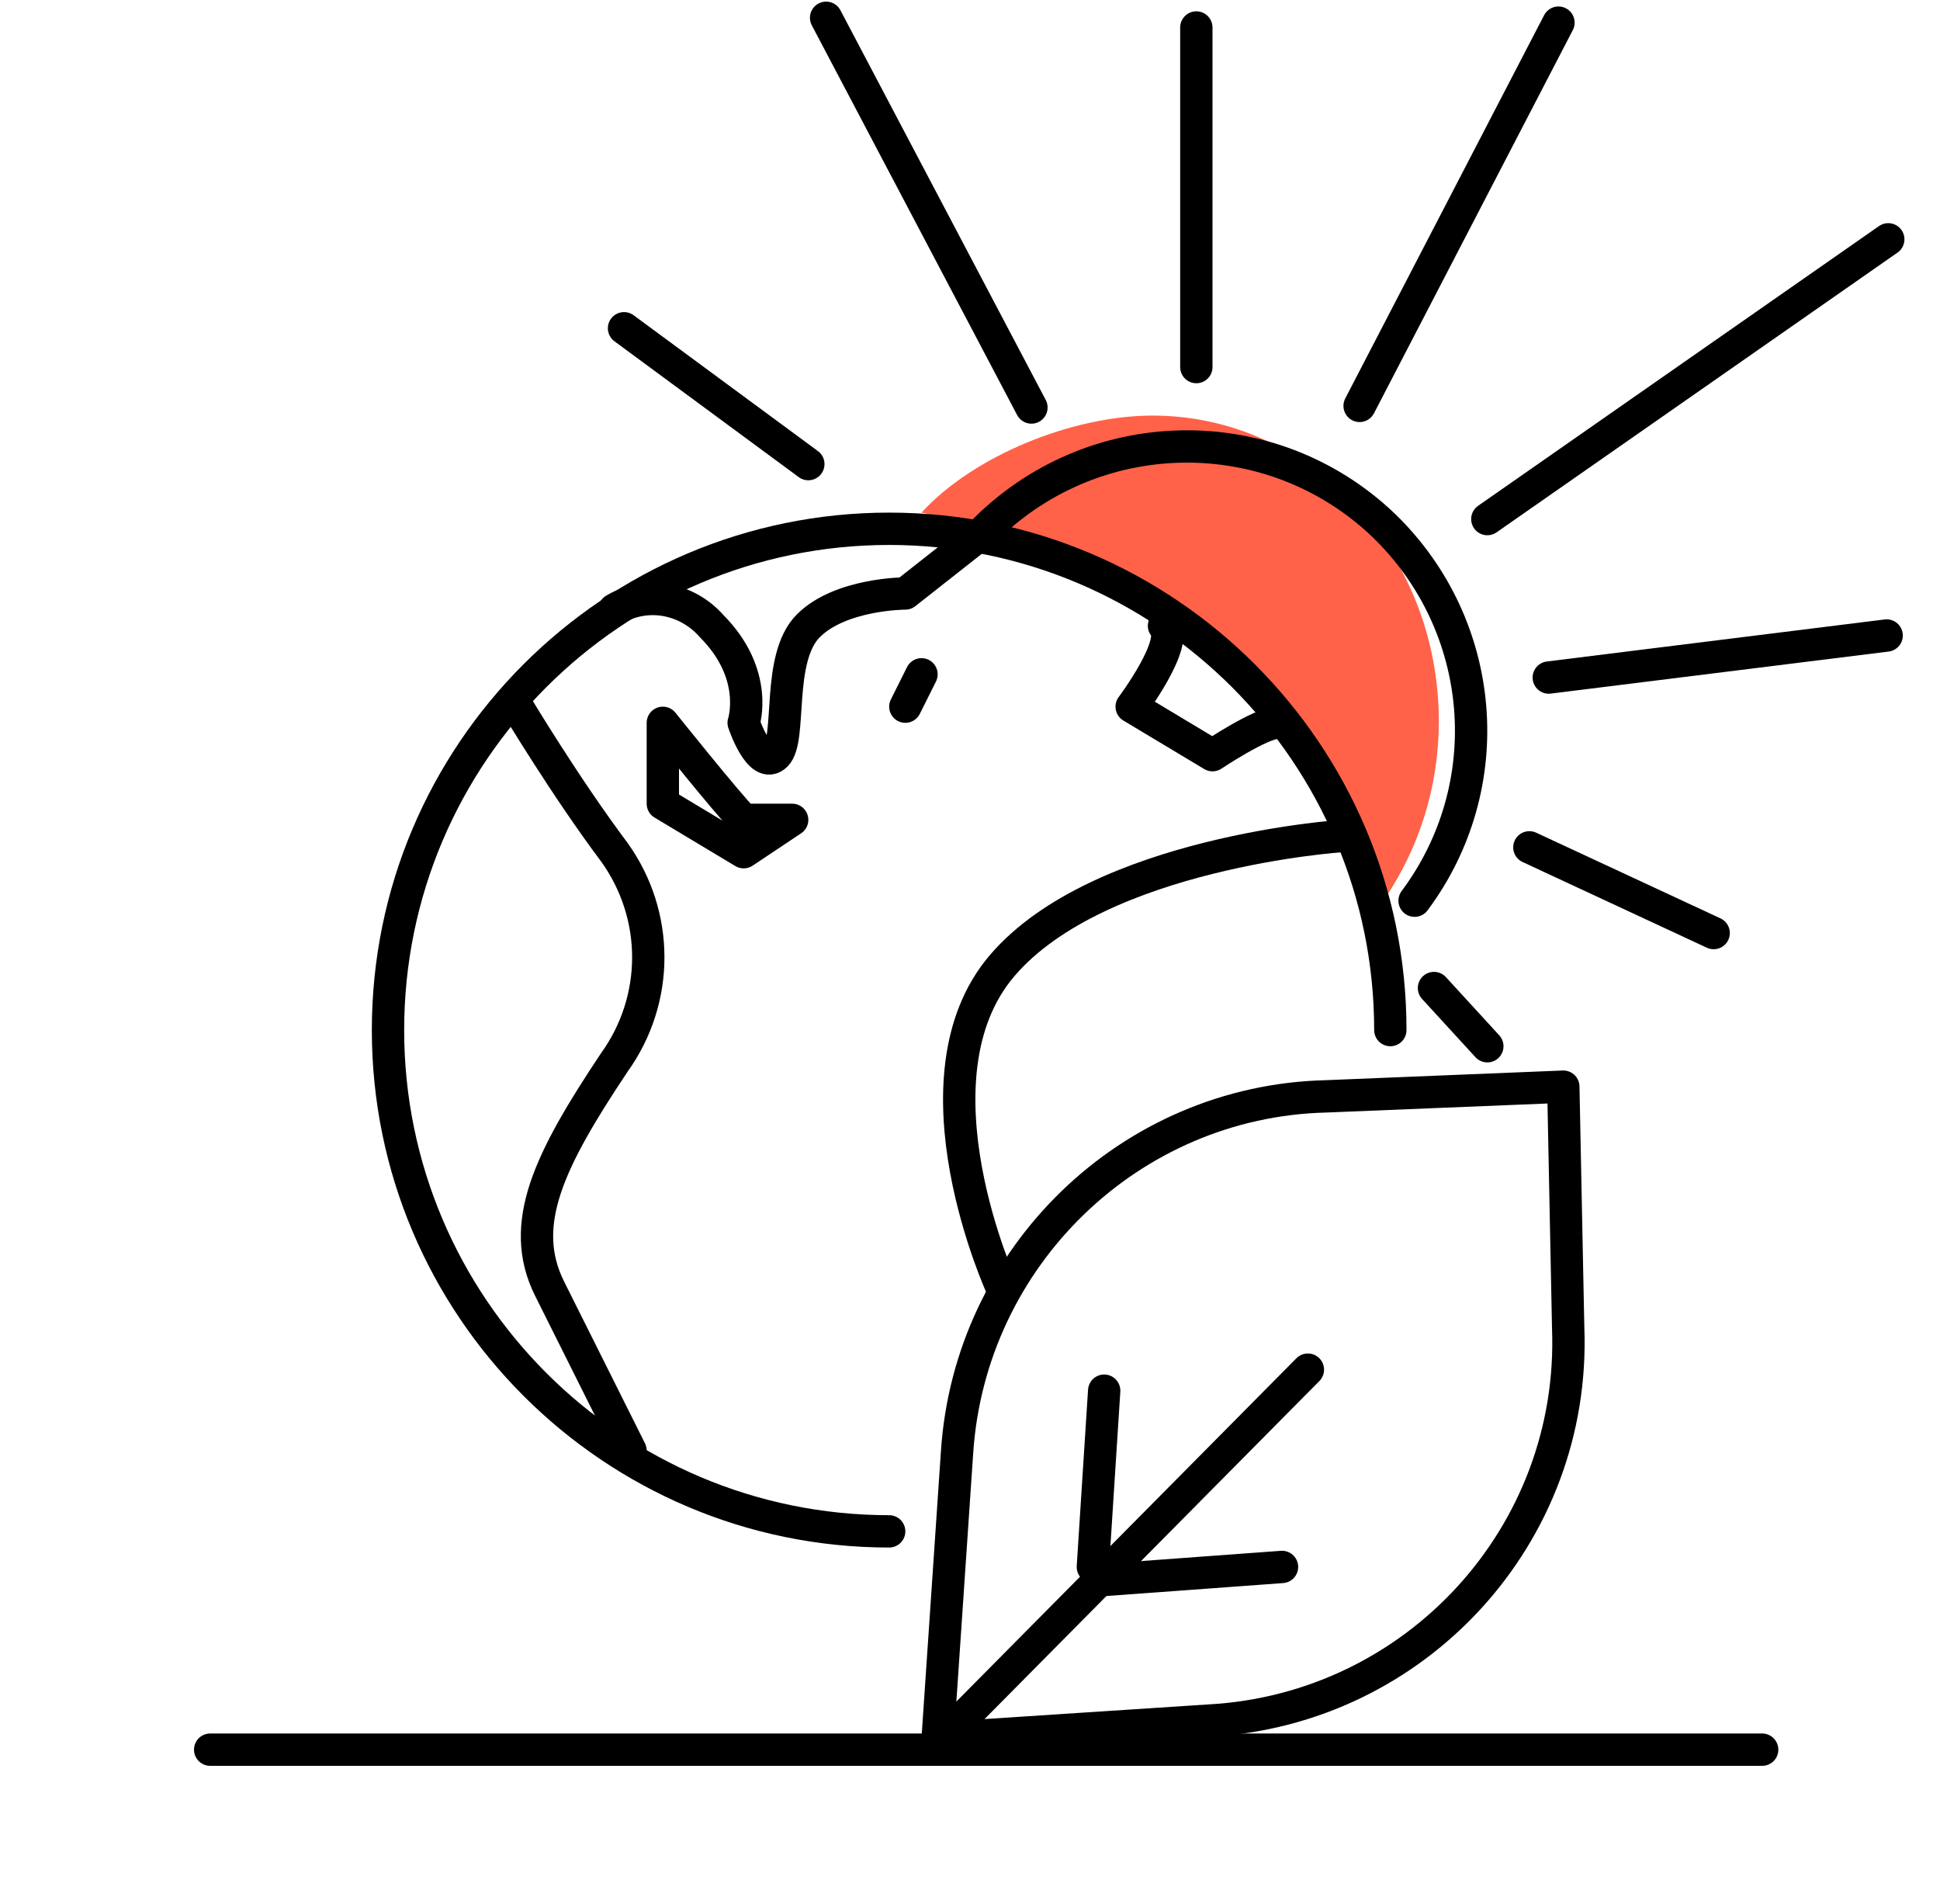
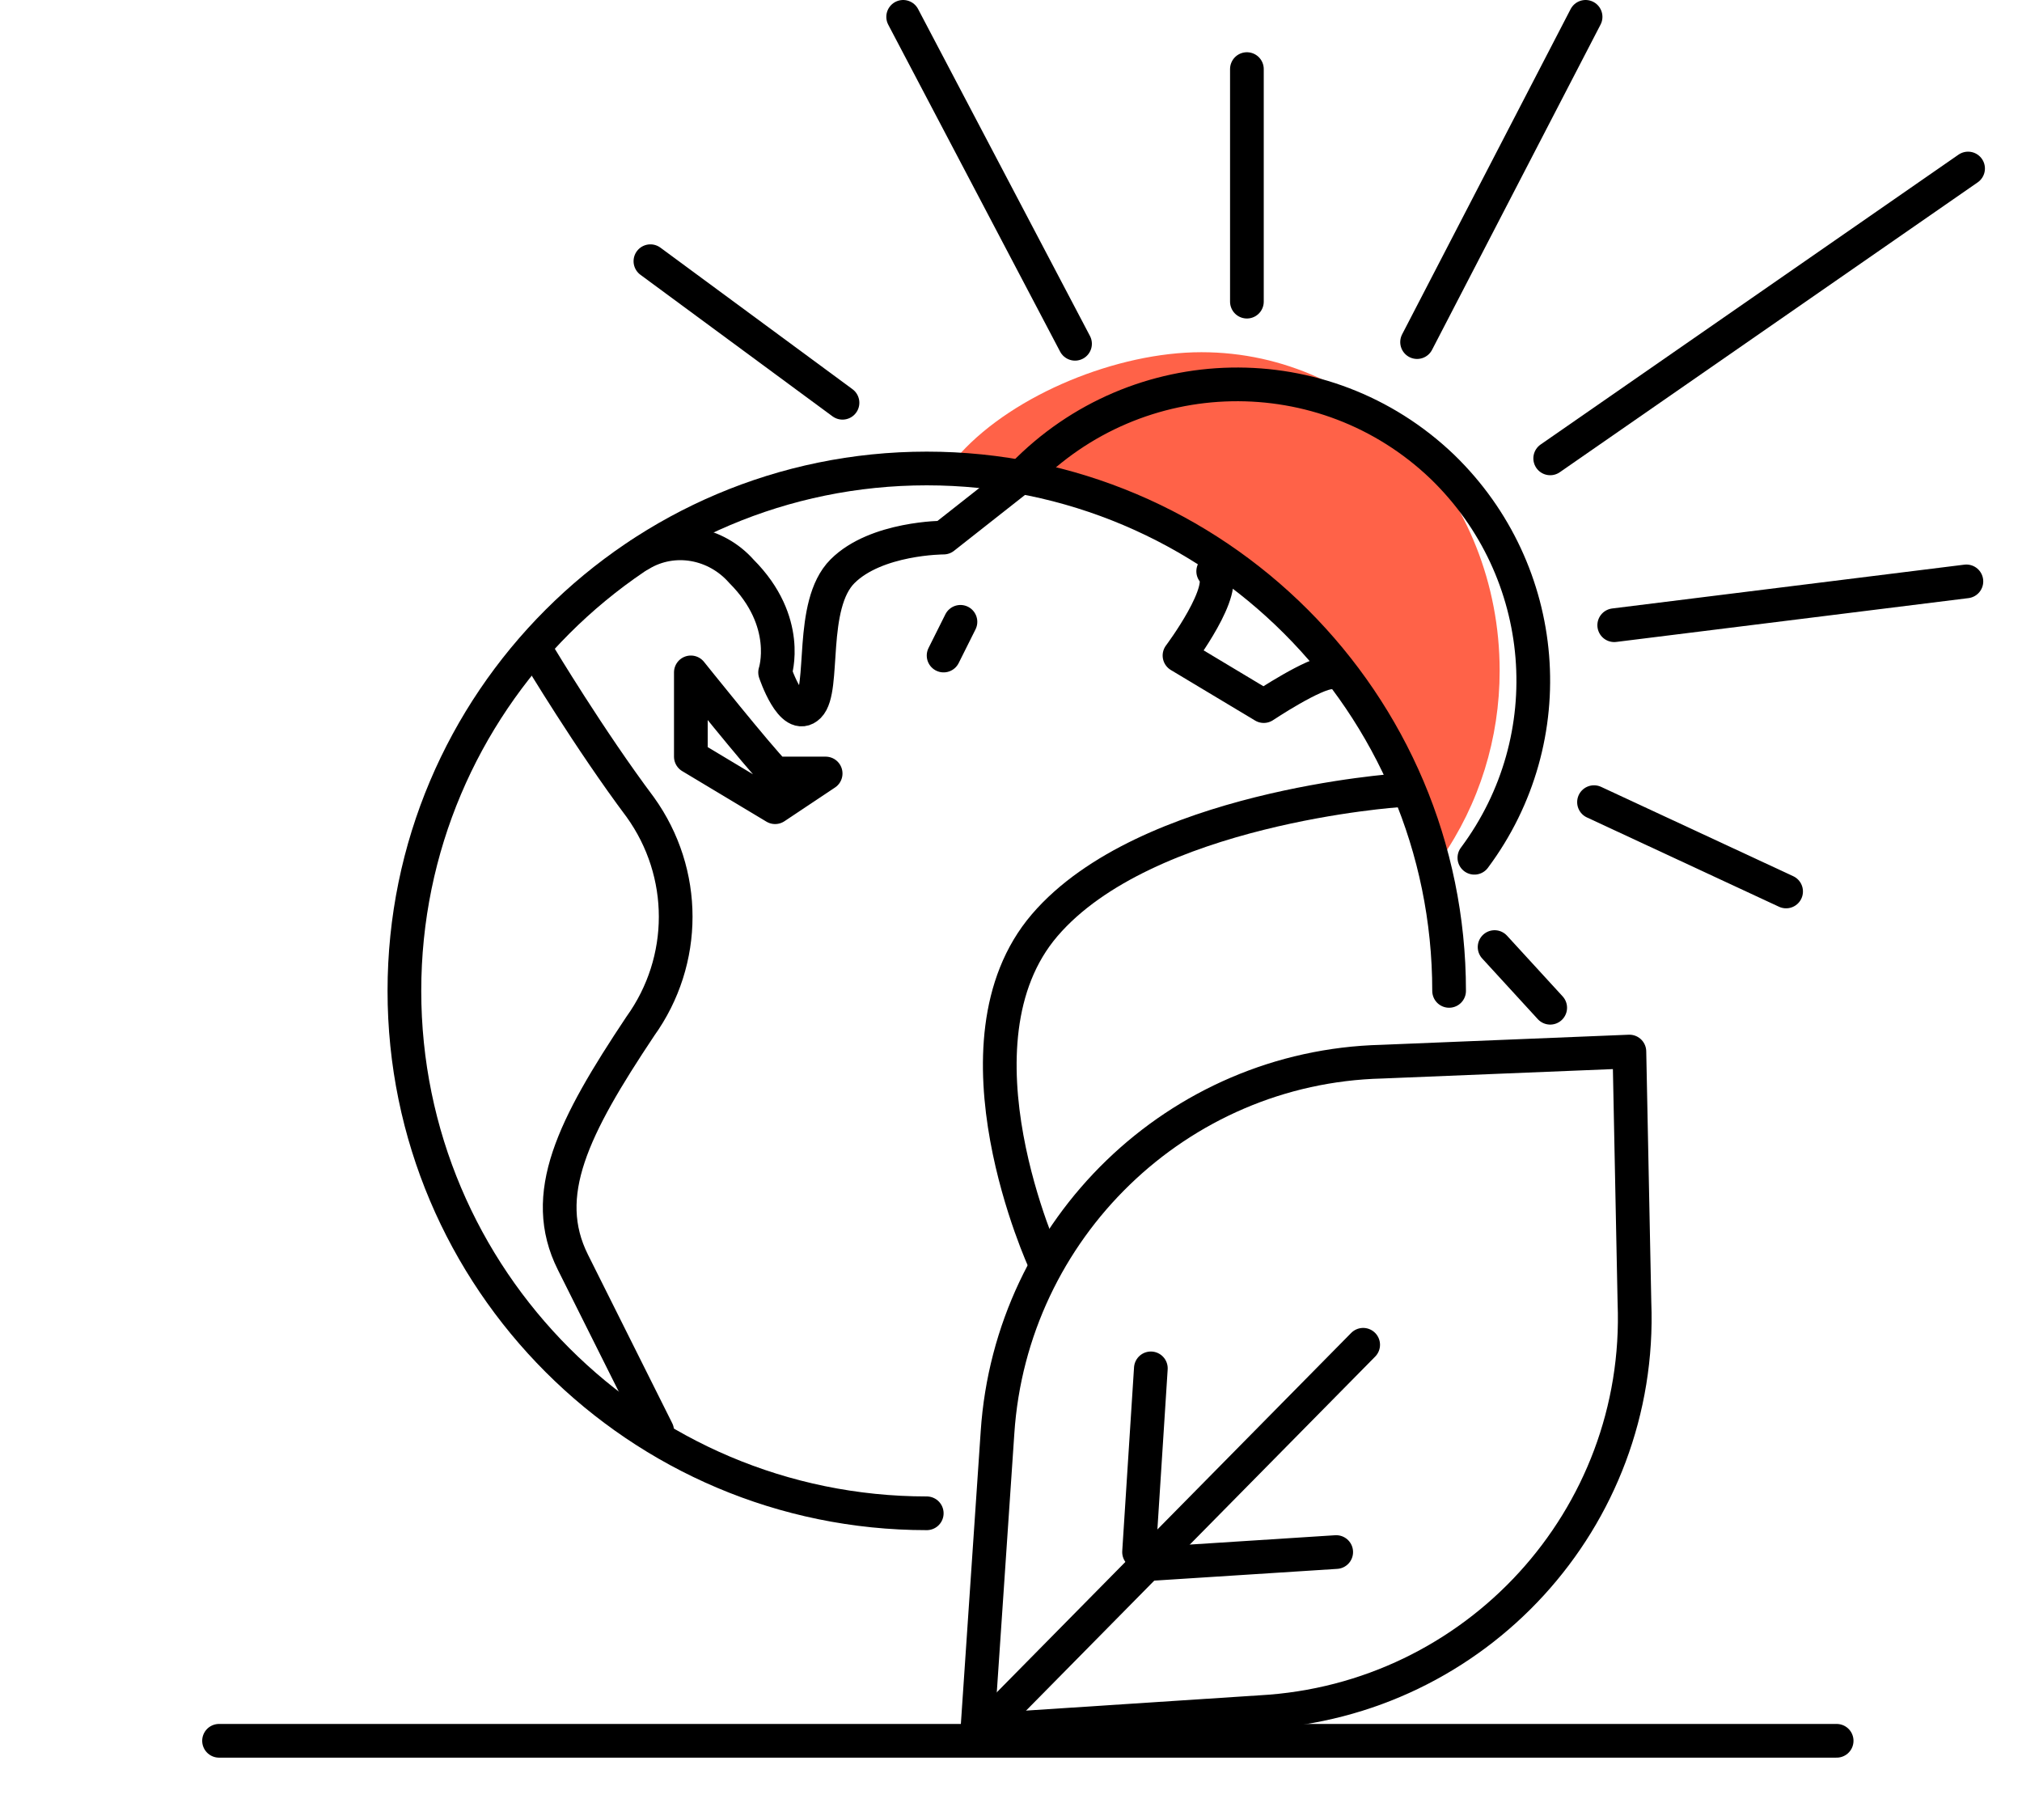
- <svg xmlns="http://www.w3.org/2000/svg" version="1.1" id="Layer_1" x="0px" y="0px" viewBox="0 0 120 117.7" style="enable-background:new 0 0 120 117.7;" xml:space="preserve">
+ <svg xmlns="http://www.w3.org/2000/svg" version="1.1" id="Layer_1" x="0px" y="0px" viewBox="0 0 120 108" style="enable-background:new 0 0 120 108;" xml:space="preserve">
  <style type="text/css">
	.st0{fill:#FF6248;}
	.st1{fill:none;stroke:#000000;stroke-width:2;stroke-linecap:round;stroke-linejoin:round;}
</style>
-   <path class="st0" d="M76.7,41.4c4,4.1,7,9,8.8,14.4c2.3-3.3,3.5-7.2,3.5-11.2c0-10.4-7.9-18.9-17.7-18.9c-5,0-11.1,2.5-14.3,6  C63.9,33.1,71.8,36.4,76.7,41.4z" />
-   <line class="st1" x1="109" y1="108.2" x2="13" y2="108.2" />
-   <path class="st1" d="M58,107.5l16.8-1.1c12.8-0.7,22.7-11.5,22.2-24.3l-0.3-14.9L82,67.8c-12.1,0.3-22,9.9-22.8,22L58,107.5z" />
-   <line class="st1" x1="59.4" y1="106.4" x2="80.9" y2="84.7" />
-   <line class="st1" x1="67.6" y1="96.9" x2="68.3" y2="86" />
-   <line class="st1" x1="68.4" y1="97.7" x2="79.3" y2="96.9" />
-   <path class="st1" d="M55,94.7c-17.1,0-31-13.9-31-31s13.9-31,31-31s31,13.9,31,31" />
-   <path class="st1" d="M32,43.7c0,0,3,5,6,9c2.8,3.9,2.8,9.1,0,13c-4,6-6,10-4,14l5,10" />
-   <path class="st1" d="M83,51.7c0,0-15,1-21,8s0,20,0,20" />
-   <path class="st1" d="M38,37.7c2-1.2,4.5-0.7,6,1c3,3,2,6,2,6s1,3,2,2s0-6,2-8s6-2,6-2l4.7-3.7c6.8-7,17.9-7.2,24.9-0.5  c6.4,6.2,7.2,16.1,1.9,23.2" />
-   <path class="st1" d="M79,44.7c-1,0-4,2-4,2l-5-3c0,0,3-4,2-5" />
-   <path class="st1" d="M41,44.7c0,0,4,5,5,6h3l-3,2l-5-3V44.7z" />
-   <line class="st1" x1="56" y1="43.7" x2="57" y2="41.7" />
-   <line class="st1" x1="74" y1="22.7" x2="74" y2="1.7" />
-   <line class="st1" x1="63.8" y1="25.2" x2="51.1" y2="1.1" />
-   <line class="st1" x1="50" y1="28.7" x2="38.6" y2="20.3" />
-   <line class="st1" x1="88.7" y1="61.1" x2="92" y2="64.7" />
-   <line class="st1" x1="94.6" y1="52.4" x2="106" y2="57.7" />
-   <line class="st1" x1="95.8" y1="41.9" x2="116.7" y2="39.3" />
-   <line class="st1" x1="92" y1="32.1" x2="116.8" y2="14.8" />
-   <line class="st1" x1="84.1" y1="25.1" x2="96.4" y2="1.4" />
+   <path class="st0" d="M76.7,36.6c4,4.1,7,9,8.8,14.4c2.3-3.3,3.5-7.2,3.5-11.2c0-10.4-7.9-18.9-17.7-18.9c-5,0-11.1,2.5-14.3,6  C63.9,28.2,71.8,31.6,76.7,36.6z" />
+   <line class="st1" x1="109" y1="103.3" x2="13" y2="103.3" />
+   <path class="st1" d="M58,102.7l16.8-1.1c12.8-0.7,22.7-11.5,22.2-24.3l-0.3-14.9L82,63c-12.1,0.3-22,9.9-22.8,22L58,102.7z" />
+   <line class="st1" x1="59.4" y1="101.6" x2="80.9" y2="79.8" />
+   <line class="st1" x1="67.6" y1="92.1" x2="68.3" y2="81.2" />
+   <line class="st1" x1="68.4" y1="92.8" x2="79.3" y2="92.1" />
+   <path class="st1" d="M55,89.8c-17.1,0-31-13.9-31-31s13.9-31,31-31s31,13.9,31,31" />
+   <path class="st1" d="M32,38.9c0,0,3,5,6,9c2.8,3.9,2.8,9.1,0,13c-4,6-6,10-4,14l5,10" />
+   <path class="st1" d="M83,46.9c0,0-15,1-21,8s0,20,0,20" />
+   <path class="st1" d="M38,32.9c2-1.2,4.5-0.7,6,1c3,3,2,6,2,6s1,3,2,2s0-6,2-8s6-2,6-2l4.7-3.7c6.8-7,17.9-7.2,24.9-0.5  c6.4,6.2,7.2,16.1,1.9,23.2" />
+   <path class="st1" d="M79,39.9c-1,0-4,2-4,2l-5-3c0,0,3-4,2-5" />
+   <path class="st1" d="M41,39.9c0,0,4,5,5,6h3l-3,2l-5-3V39.9z" />
+   <line class="st1" x1="56" y1="38.9" x2="57" y2="36.9" />
+   <line class="st1" x1="74" y1="17.9" x2="74" y2="4.1" />
+   <line class="st1" x1="63.8" y1="20.4" x2="53.6" y2="1" />
+   <line class="st1" x1="50" y1="23.9" x2="38.6" y2="15.5" />
+   <line class="st1" x1="88.7" y1="56.2" x2="92" y2="59.8" />
+   <line class="st1" x1="94.6" y1="47.6" x2="106" y2="52.9" />
+   <line class="st1" x1="95.8" y1="37.1" x2="116.7" y2="34.5" />
+   <line class="st1" x1="92" y1="27.2" x2="116.8" y2="10" />
+   <line class="st1" x1="84.1" y1="20.3" x2="94.1" y2="1" />
</svg>
